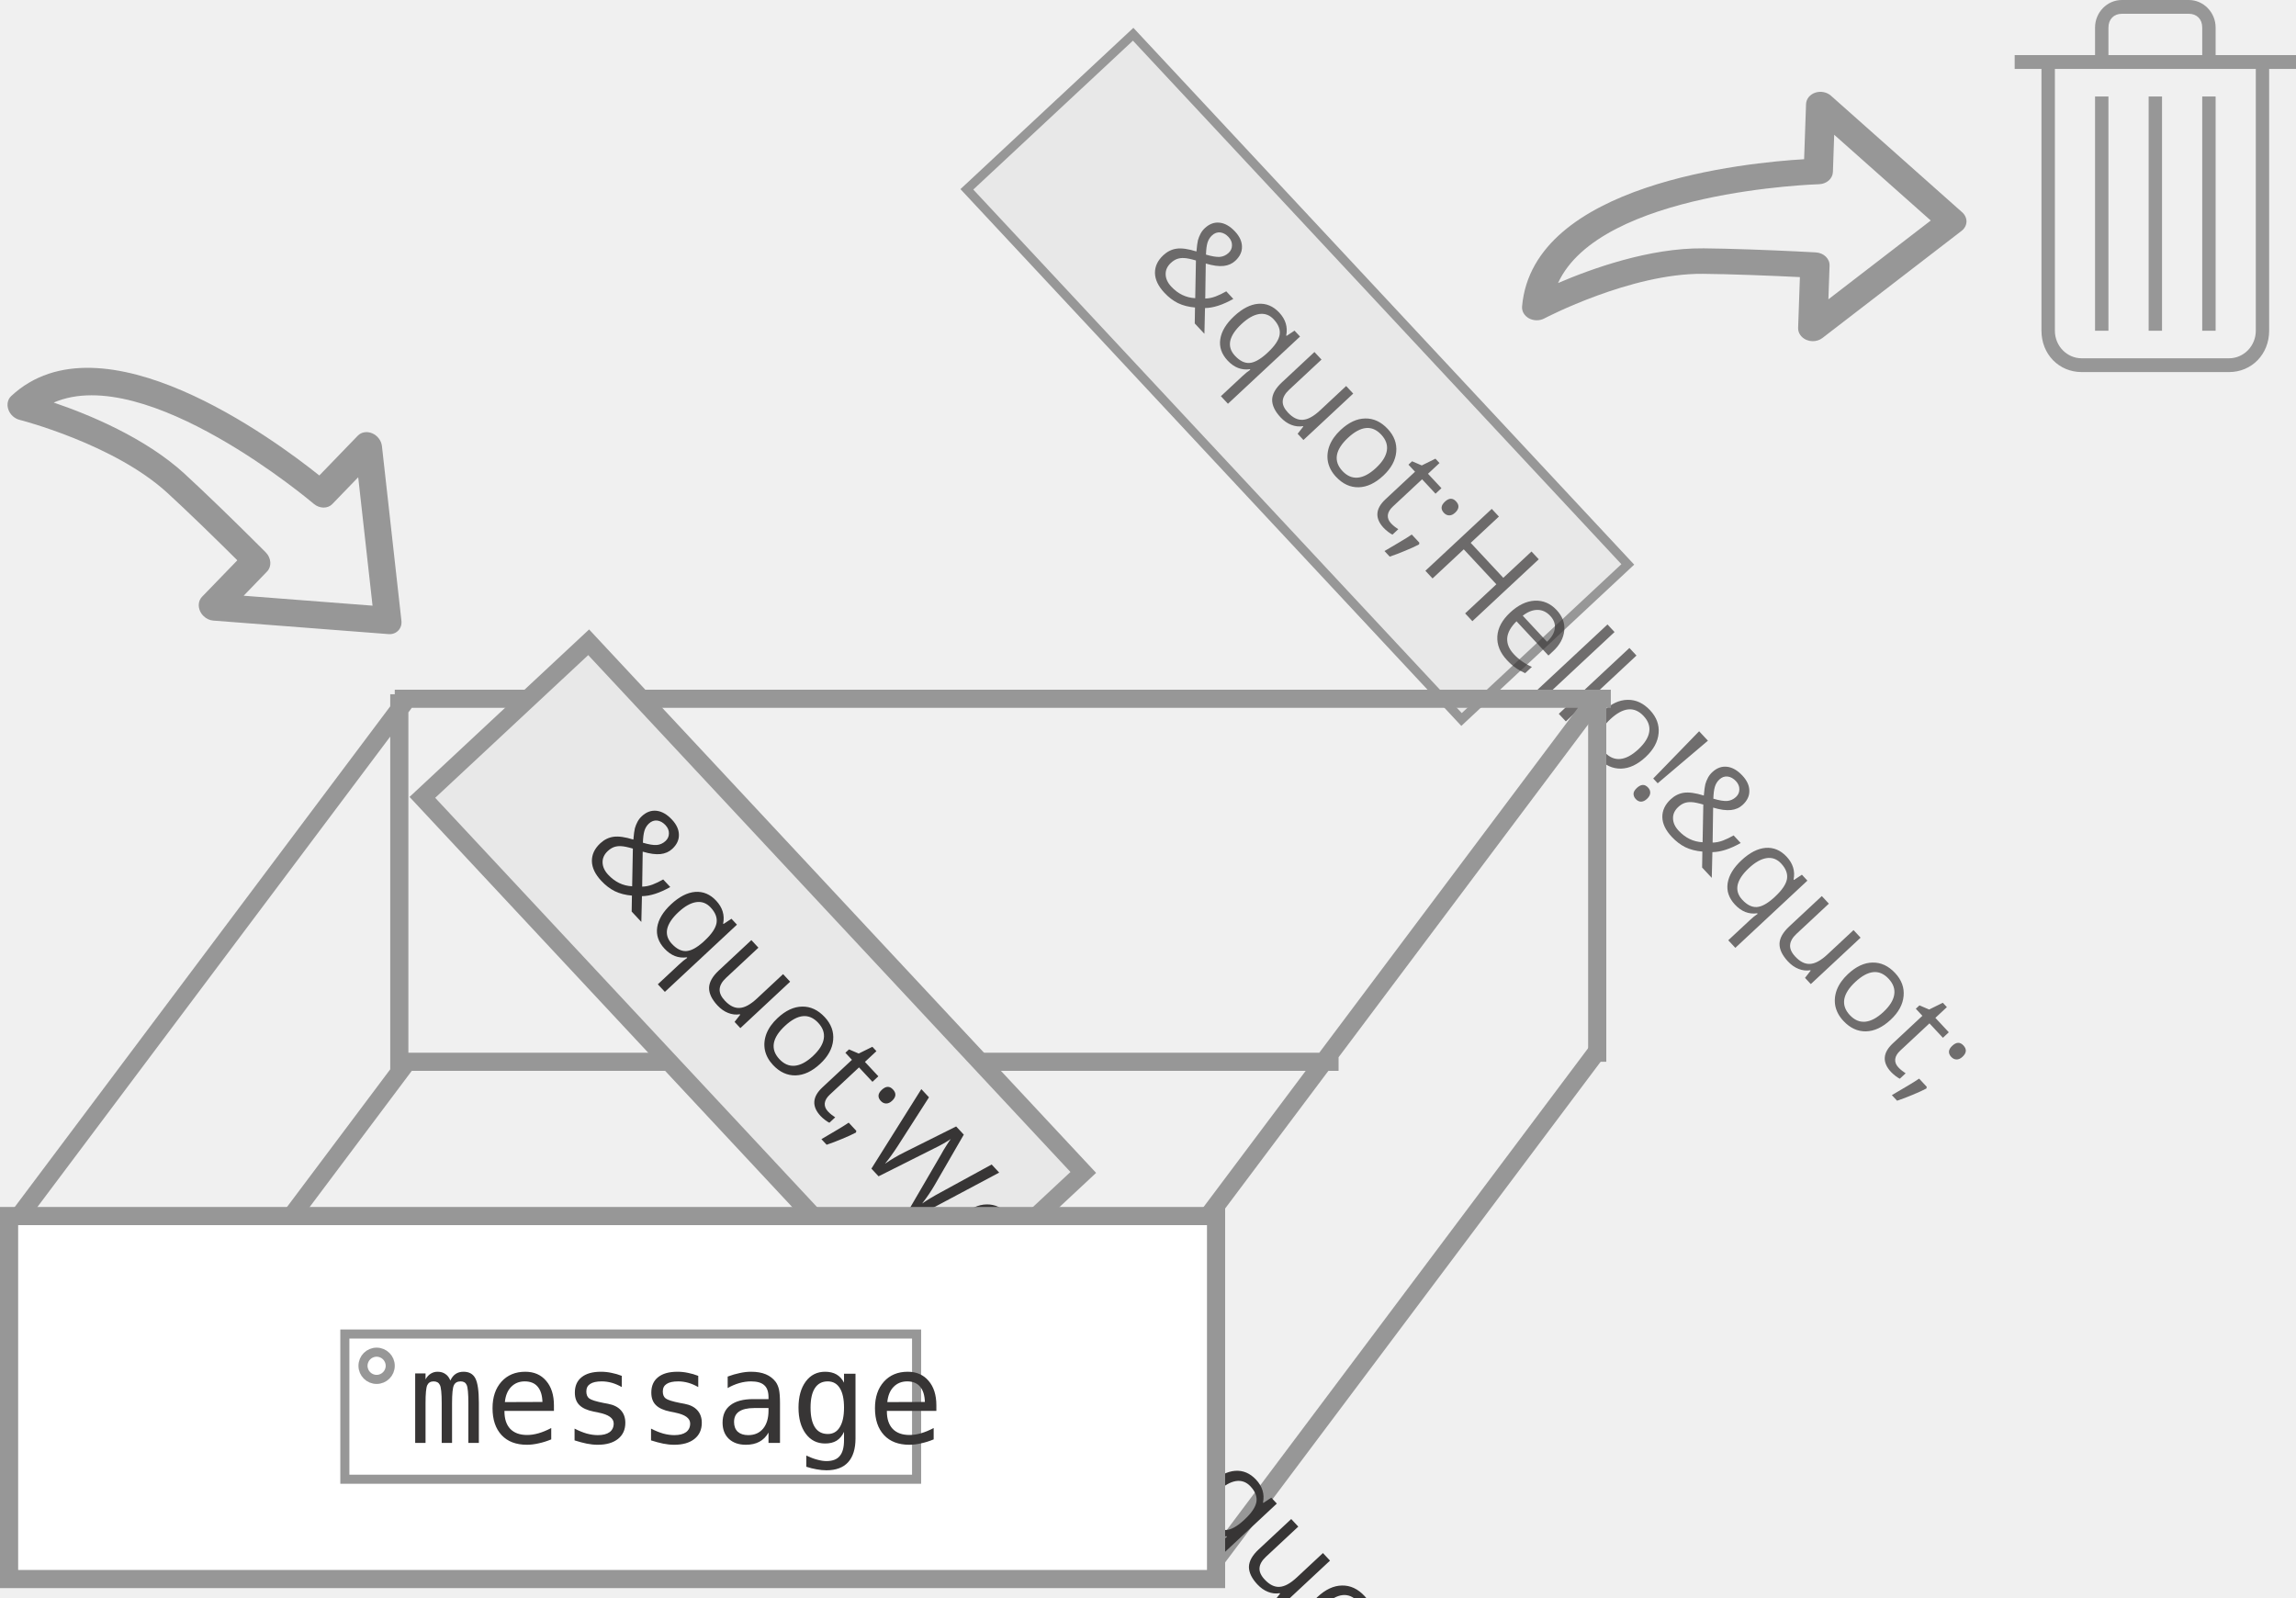
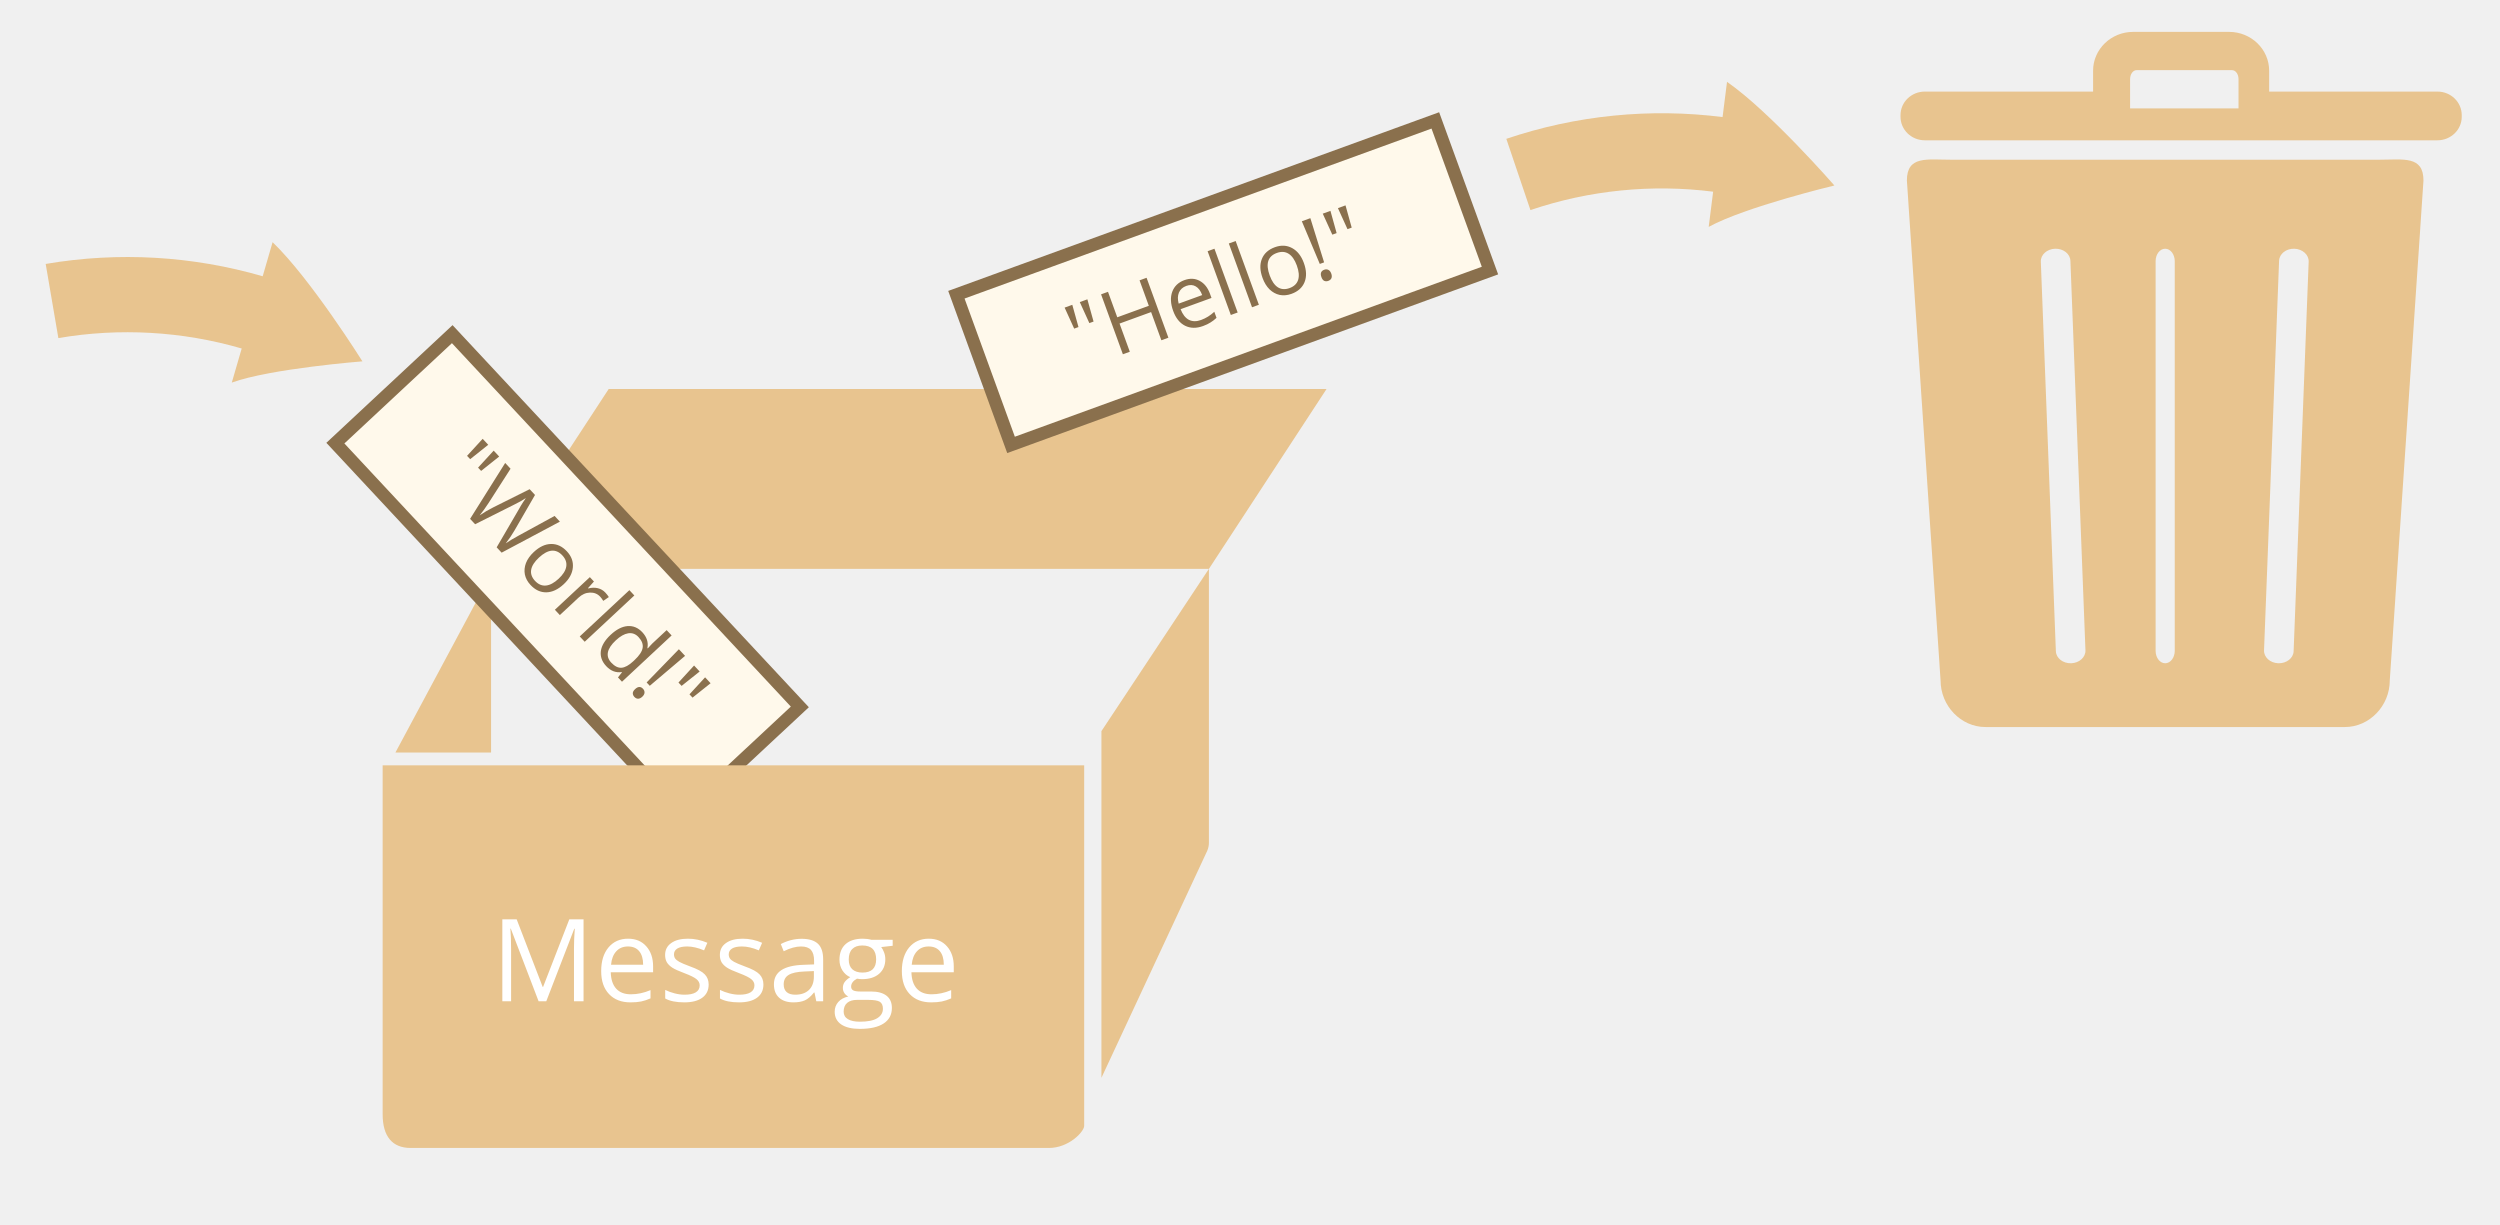
- <svg xmlns="http://www.w3.org/2000/svg" width="253" height="176" viewBox="0 0 253 176">
-   <g fill="none" fill-rule="evenodd">
-     <path stroke="#979797" fill="#E8E8E8" d="M124.865 3.774l54.504 58.42-18.32 17.09-54.508-58.42z" />
-     <text opacity=".7" transform="rotate(47 146.5 43.5)" font-family="Open Sans" font-size="14" fill="#373535">
-       <tspan x="122" y="49">&amp;quot;Hello!&amp;quot;</tspan>
-     </text>
-     <path d="M242.667 10.63h1.476v25.815h-1.476zm-5.905 0h1.476v25.815h-1.476zm-5.905 0h1.476v25.815h-1.476zm16.238-4.556h-2.952V3.037c0-1.67-1.33-3.037-2.953-3.037h-7.38c-1.624 0-2.953 1.367-2.953 3.037v3.037H222v1.52h2.952v28.85c0 2.582 1.92 4.556 4.43 4.556h16.237c2.51 0 4.422-1.974 4.422-4.556V7.594H253v-1.52h-5.905zm-14.762-3.037c0-.91.59-1.518 1.477-1.518h7.38c.886 0 1.477.6 1.477 1.51v3.04h-10.334V3.038zm16.238 33.407c0 1.67-1.32 3.037-2.95 3.037h-16.24c-1.62 0-2.95-1.36-2.95-3.03V7.598h22.14v28.85zM198.798 17.55l.213-6.078c.02-.562.412-1.057 1.01-1.26.595-.2 1.275-.072 1.73.33l14.47 12.855c.31.278.48.655.47 1.042-.017.38-.21.75-.54 1l-15.34 11.81c-.312.242-.714.36-1.116.346-.216-.007-.43-.053-.63-.137-.584-.244-.947-.766-.927-1.328l.196-5.595c-1.327-.066-3.35-.16-5.507-.235-1.99-.07-3.733-.112-5.185-.126-7.944-.075-17.387 4.87-17.48 4.92-.516.27-1.164.267-1.68-.014-.513-.28-.81-.788-.762-1.315 1.184-13.562 24.76-15.85 31.068-16.22zm-11.14 9.815c1.482.013 3.257.056 5.277.127 3.75.13 7.114.317 7.148.32.877.047 1.55.696 1.52 1.46l-.13 3.713 11.28-8.685-10.64-9.45-.142 4.1c-.026.74-.7 1.33-1.545 1.35-.26.01-24.1.746-28.742 10.89 3.71-1.594 10.073-3.88 15.98-3.823zM35.197 52.383l4.23-4.376c.39-.404 1.02-.505 1.597-.256.578.25.996.808 1.063 1.41l2.146 19.24c.047.415-.08.808-.35 1.087-.27.28-.658.42-1.074.386l-19.31-1.49c-.398-.03-.77-.21-1.06-.49-.16-.15-.288-.328-.38-.526-.27-.57-.19-1.2.2-1.605l3.892-4.022c-.943-.937-2.385-2.363-3.936-3.862-1.43-1.382-2.7-2.582-3.77-3.564-5.854-5.376-16.18-8.025-16.286-8.05-.565-.144-1.043-.58-1.237-1.133-.196-.553-.075-1.13.312-1.49 9.96-9.286 29.015 4.8 33.95 8.75zm-14.85-.167c1.09 1.002 2.382 2.223 3.836 3.628 2.7 2.61 5.075 5 5.1 5.024.614.62.68 1.554.148 2.104l-2.58 2.672 14.2 1.096-1.58-14.15-2.85 2.95c-.513.537-1.41.52-2.052-.025-.198-.17-18.408-15.587-28.652-11.156C9.74 45.653 16 48.22 20.356 52.22z" fill="#979797" />
-     <path d="M44.5 117h102m-144 56.5l42-56m89 55l42-56M44.5 77h132m-174 56.5l42-56m89 56l42-56M44 117.5v-40" stroke="#979797" stroke-width="2" stroke-linecap="square" />
-     <path stroke="#979797" stroke-width="2" fill="#E8E8E8" d="M64.865 70.774l54.504 58.42-18.32 17.09-54.508-58.42z" />
-     <text transform="rotate(47 86.5 110.5)" font-family="Open Sans" font-size="14" fill="#373535">
-       <tspan x="59" y="116">&amp;quot;World!&amp;quot;</tspan>
-     </text>
-     <path d="M176 116V77.5" stroke="#979797" stroke-width="2" stroke-linecap="square" />
-     <path stroke="#979797" stroke-width="2" fill="#fff" d="M1 134h133v40H1z" />
-     <g transform="translate(38 147)">
-       <path stroke="#979797" fill="#fff" d="M0 0h63v16H0z" />
-       <circle stroke="#979797" cx="3.5" cy="3.5" r="1.5" />
-       <text font-family="Consolas" font-size="14" fill="#373535">
-         <tspan x="7" y="12">message</tspan>
+ <svg xmlns="http://www.w3.org/2000/svg" width="392px" height="192px" viewBox="0 0 392 192" version="1.1">
+   <defs />
+   <g id="combined" stroke="none" stroke-width="1" fill="none" fill-rule="evenodd">
+     <g id="variable-change">
+       <g id="noun_1211_cc" transform="translate(52, -5)">
+         <path d="M25,94.196 L137.558,94.196 L137.558,137.146 C137.558,137.519 137.479,138.008 137.279,138.44 C137.079,138.873 120.705,174 120.705,174 L120.705,119.64 L137.559,94.196 L156,66 L43.441,66 L25,94.196 L25,94.196 Z" id="Shape" fill="#E8C48F" />
+         <path d="M25,123 L25,95 L10,123" id="Shape" fill="#E8C48F" />
+         <g id="Rectangle-5-+-&quot;World!&quot;" transform="translate(0, 57)">
+           <path d="M18.911,0.395 L73.415,58.844 L55.089,75.932 L0.585,17.484 L18.911,0.395 L18.911,0.395 Z" id="Rectangle-5" stroke="#8A704D" stroke-width="2" fill="#FFF9EB" />
+           <text id="&quot;World!&quot;" transform="translate(39.88549, 40.78237) rotate(47) translate(-39.88549, -40.78237) " font-family="Open Sans" font-size="14" font-weight="526" fill="#8A704D">
+             <tspan x="10.393" y="46.282">"World!"</tspan>
+           </text>
+         </g>
+         <g id="Rectangle-5-+-&quot;World!&quot;-2" transform="translate(139.6438, 49.2548) rotate(293) translate(-139.6438, -49.2548) translate(102.6438, 11.2548)">
+           <path d="M18.911,0.395 L73.415,58.844 L55.089,75.932 L0.585,17.484 L18.911,0.395 L18.911,0.395 Z" id="Rectangle-5" stroke="#8A704D" stroke-width="2" fill="#FFF9EB" />
+           <text id="&quot;Hello!&quot;" transform="translate(39.88549, 40.78237) rotate(47) translate(-39.88549, -40.78237) " font-family="Open Sans" font-size="14" font-weight="526" fill="#8A704D">
+             <tspan x="10.393" y="46.282">"Hello!"</tspan>
+           </text>
+         </g>
+         <path d="M8,125 L8,179.73 C8,183.151 9.484,185 12.387,185 L112.473,185 C115.595,185 118,182.452 118,181.524 L118,125 L8,125 L8,125 Z" id="Shape" fill="#E8C48F" />
+       </g>
+       <text id="Message" font-family="Open Sans" font-size="18" font-weight="526" fill="#FFFFFF">
+         <tspan x="77" y="157">Message</tspan>
      </text>
+       <path d="M58.112,51.808 C58.112,51.808 47.657,40.623 40.719,36.155 C40.551,38.003 40.383,39.85 40.214,41.697 C28.842,40.662 17.292,42.194 6.445,46.292 C7.835,49.97 9.224,53.647 10.614,57.324 C19.778,53.862 29.537,52.568 39.145,53.442 C38.977,55.29 38.808,57.137 38.64,58.984 C44.221,55.655 58.112,51.808 58.112,51.808" id="Fill-54" fill="#E8C48F" transform="translate(32.27845, 47.56955) rotate(11) translate(-32.27845, -47.56955) " />
+       <path d="M287.797,28.186 C287.797,28.186 277.343,17.001 270.404,12.533 C270.236,14.381 270.068,16.228 269.899,18.074 C258.527,17.04 246.977,18.571 236.13,22.67 C237.52,26.347 238.909,30.025 240.299,33.702 C249.463,30.239 259.222,28.945 268.83,29.82 C268.662,31.667 268.493,33.514 268.326,35.361 C273.907,32.033 287.797,28.186 287.797,28.186" id="Fill-54" fill="#E8C48F" transform="translate(261.9635, 23.94723) rotate(2) translate(-261.9635, -23.94723) " />
+       <g id="noun_48910_cc" transform="translate(298, 5)">
+         <path d="M50.983,6 L36.016,6 C35.457,6 35,6.626 35,7.395 L35,12 L52,12 L52,7.395 C52,6.626 51.543,6 50.983,6 L50.983,6 Z" id="Shape" />
+         <path d="M84.193,9.36 L57.803,9.36 L57.803,6.085 C57.803,2.729 54.989,0 51.528,0 L36.471,0 C33.011,0 30.196,2.729 30.196,6.085 L30.196,9.36 L3.807,9.36 C1.705,9.36 0,11.012 0,13.05 L0,13.31 C0,15.348 1.705,17 3.807,17 L84.193,17 C86.295,17 88,15.348 88,13.31 L88,13.05 C88,11.012 86.294,9.36 84.193,9.36 L84.193,9.36 Z M53,12 L36,12 L36,7.395 C36,6.626 36.457,6 37.016,6 L51.984,6 C52.544,6 53,6.626 53,7.395 L53,12 L53,12 Z" id="Shape" fill="#E8C48F" />
+         <path d="M74.955,20.045 L8.044,20.045 C4.154,20.045 1,19.364 1,23.311 L6.282,101.693 C6.282,105.636 9.437,109 13.327,109 L69.674,109 C73.564,109 76.718,105.636 76.718,101.693 L82,23.311 C81.999,19.364 78.845,20.045 74.955,20.045 L74.955,20.045 Z M26.757,98.999 C25.474,99.038 24.404,98.199 24.361,97.121 L22.001,36.026 C21.96,34.948 22.965,34.041 24.243,34.001 C25.526,33.961 26.596,34.802 26.639,35.88 L28.999,96.976 C29.04,98.052 28.036,98.96 26.757,98.999 L26.757,98.999 Z M43,97.049 C43,98.126 42.328,99 41.5,99 C40.672,99 40,98.124 40,97.049 L40,35.951 C40,34.873 40.672,34 41.5,34 C42.328,34 43,34.873 43,35.951 L43,97.049 L43,97.049 Z M61.639,97.121 C61.597,98.199 60.526,99.038 59.243,98.999 C57.964,98.96 56.96,98.052 57.001,96.975 L59.361,35.88 C59.403,34.802 60.473,33.961 61.755,34.001 C63.035,34.043 64.04,34.948 63.999,36.026 L61.639,97.121 L61.639,97.121 Z" id="Shape" fill="#E8C48F" />
+       </g>
    </g>
  </g>
</svg>
